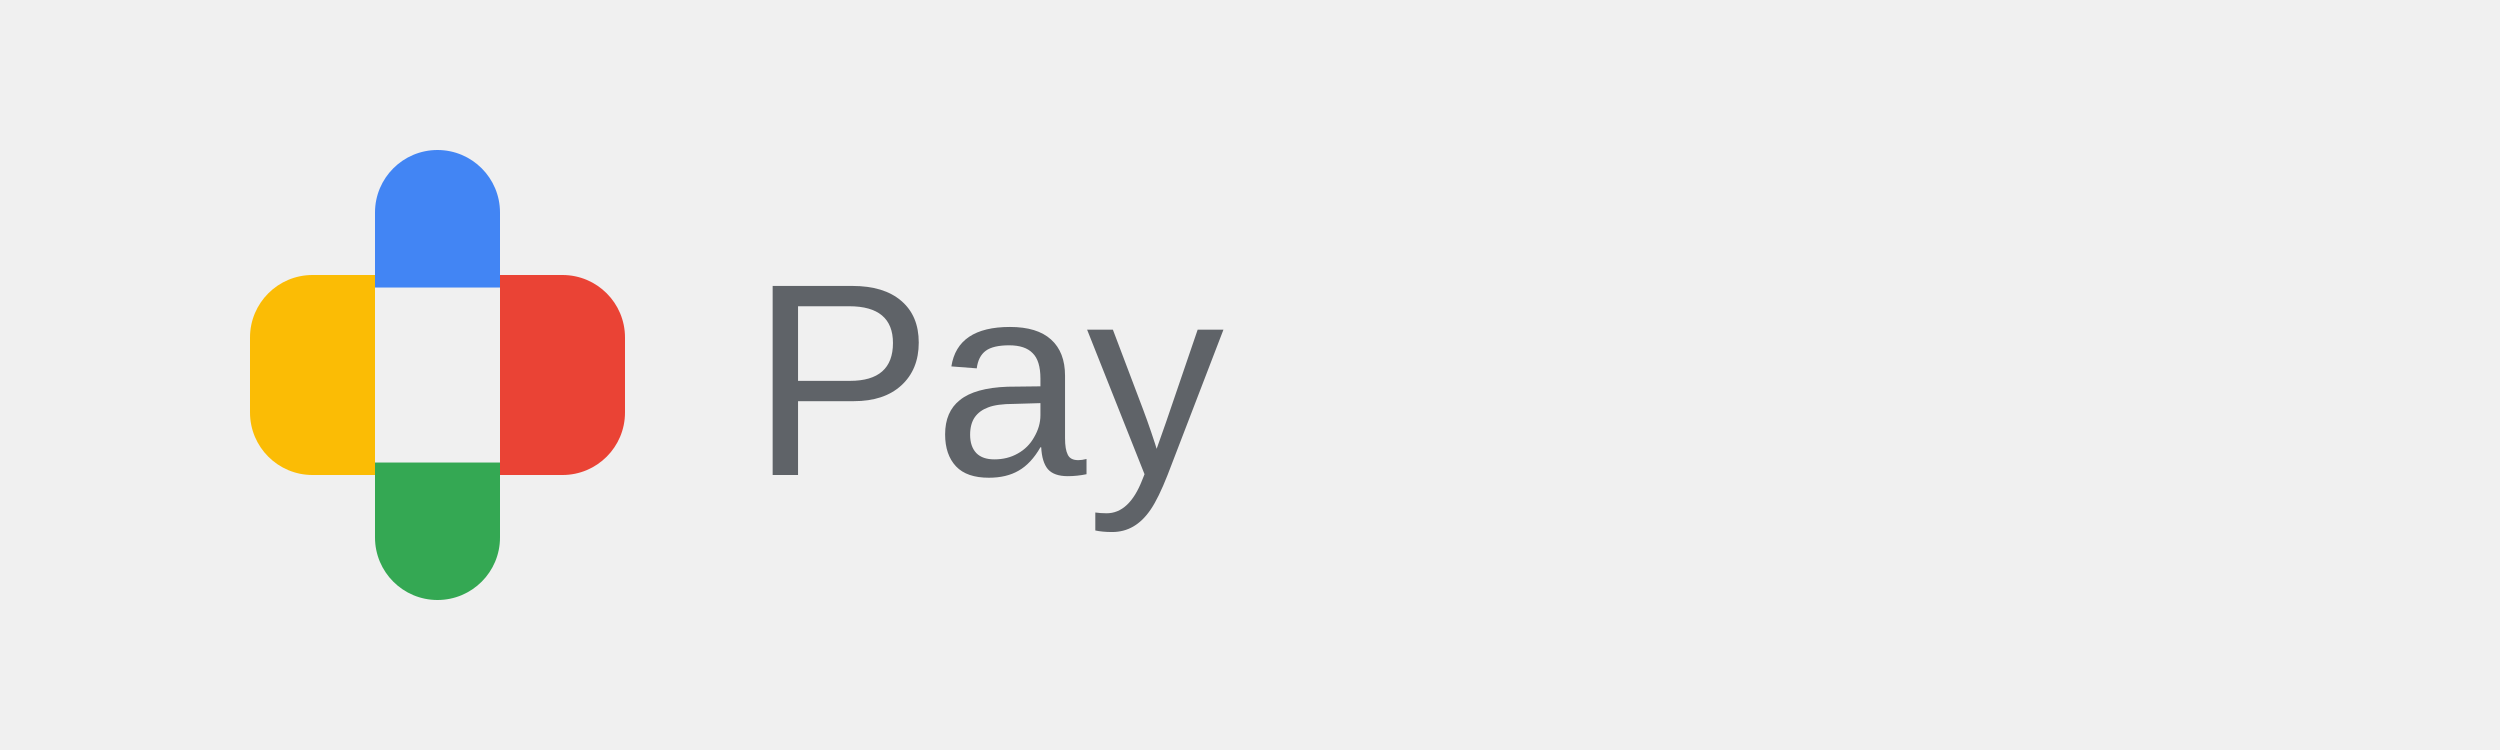
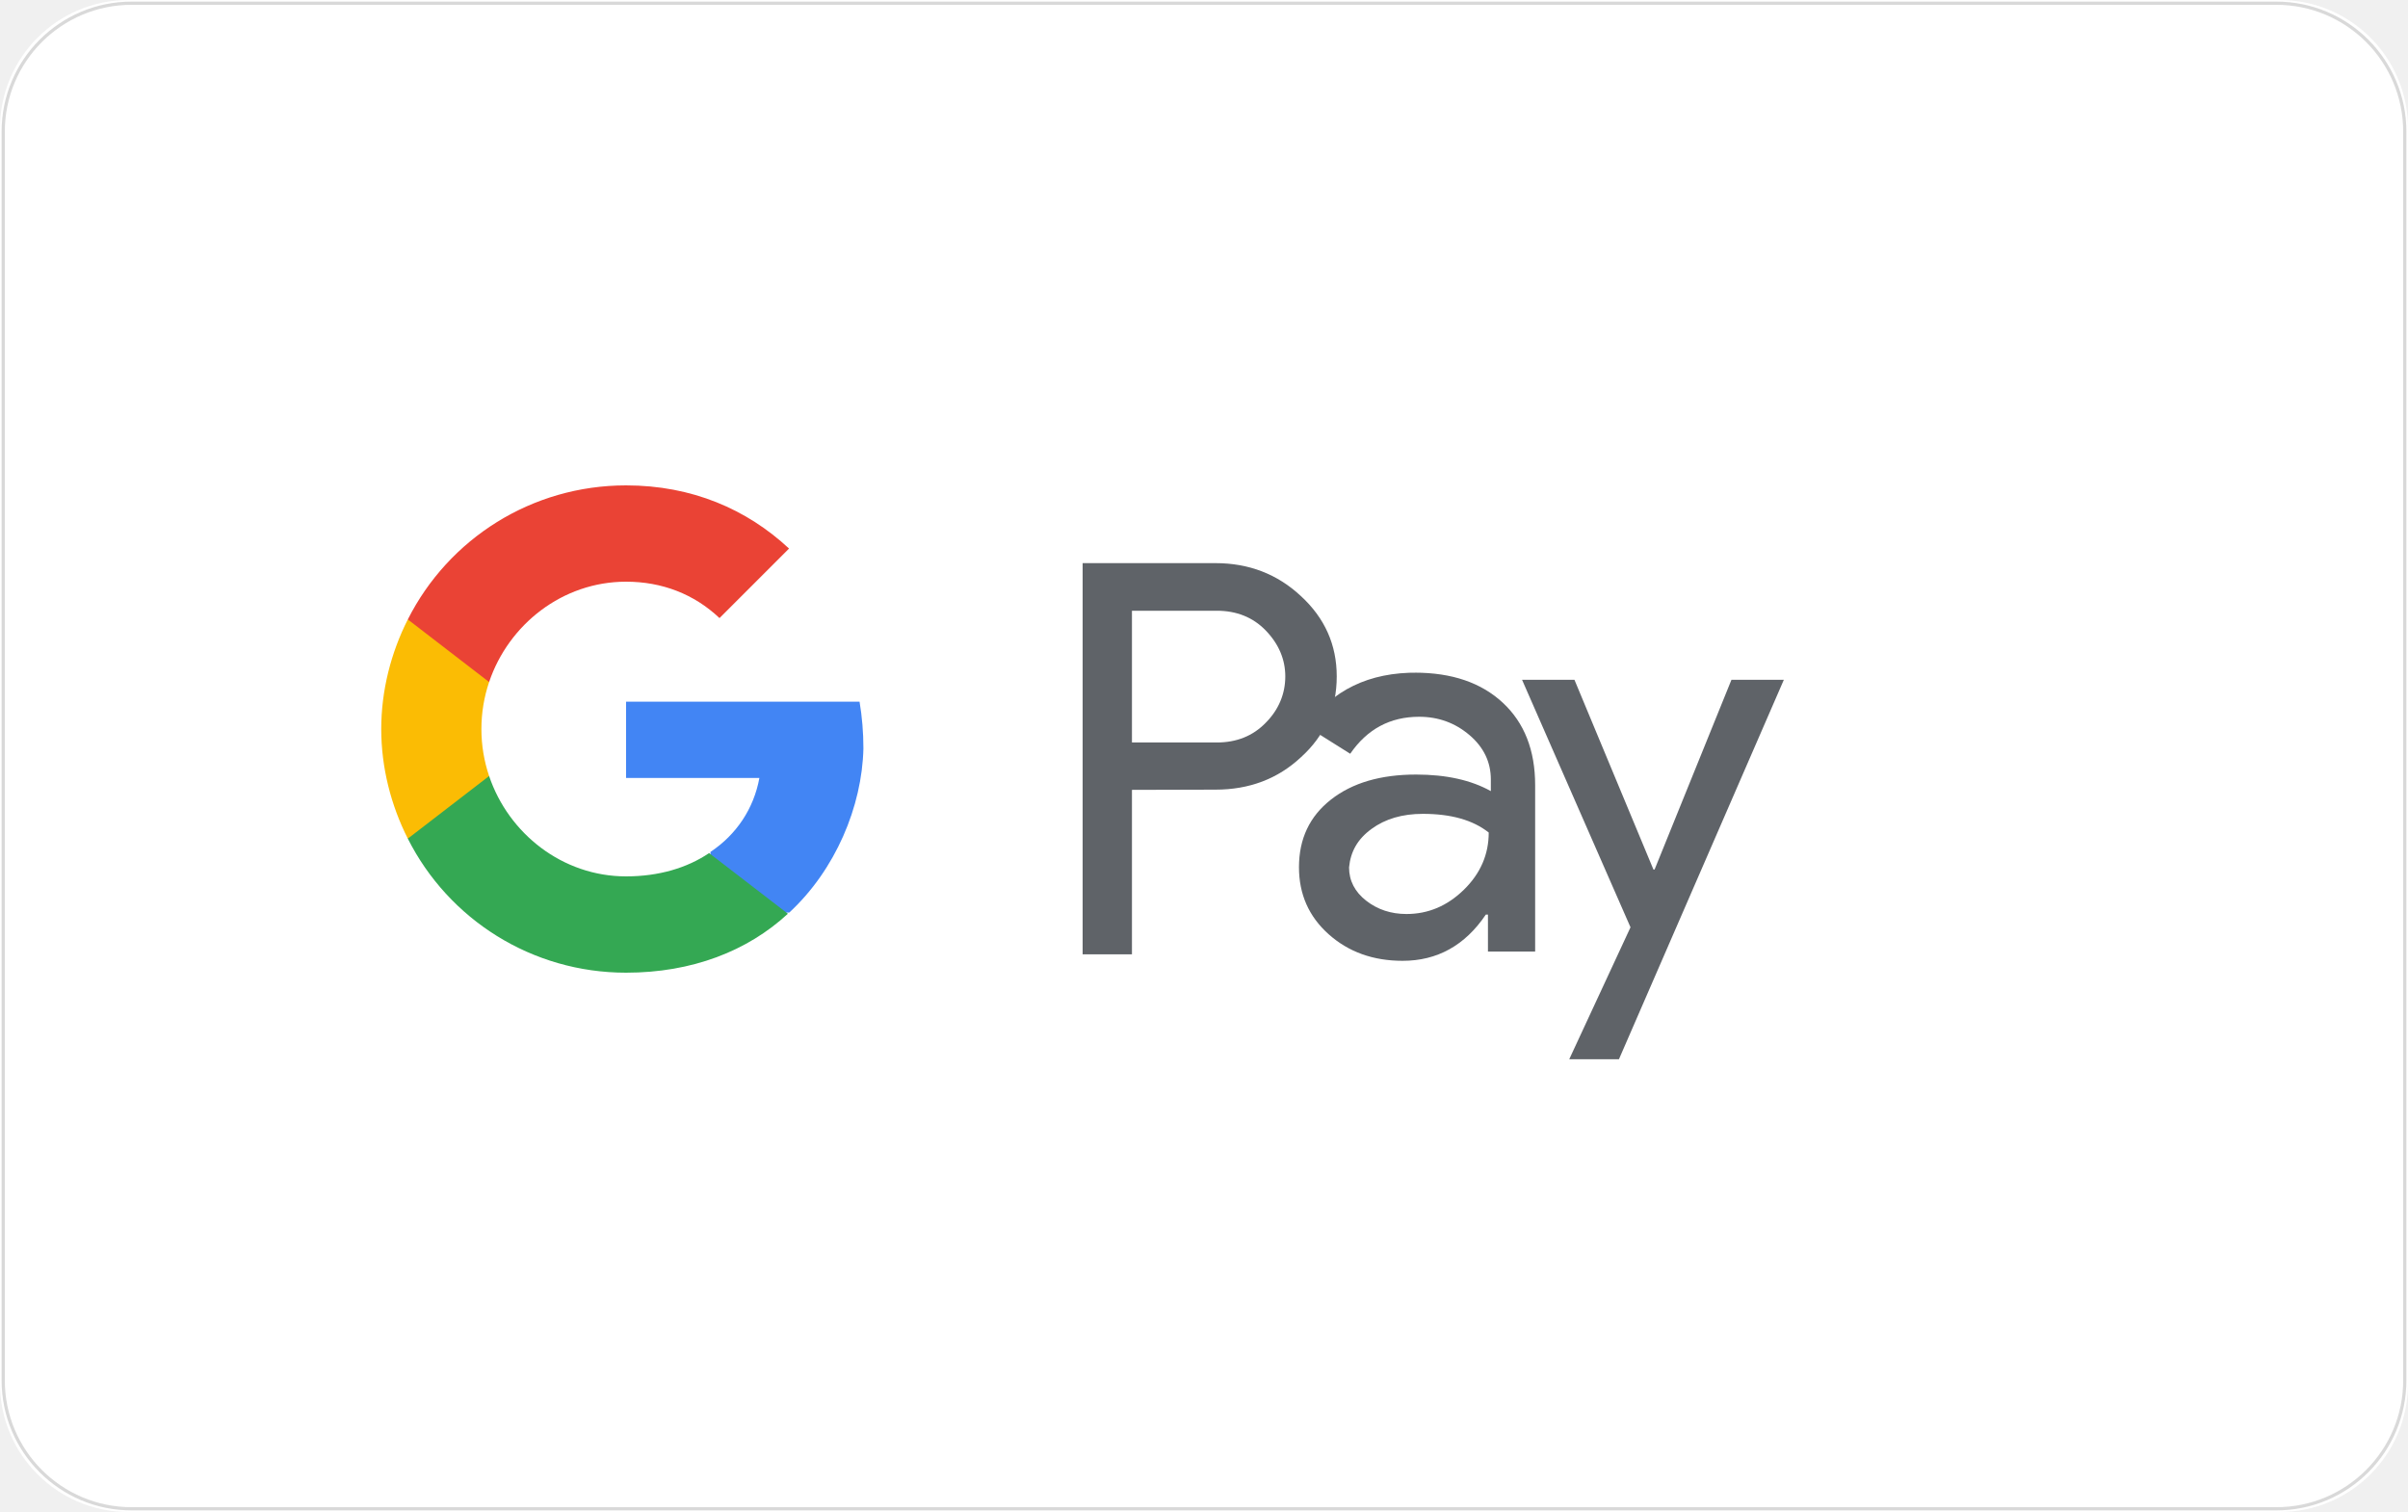
- <svg xmlns="http://www.w3.org/2000/svg" viewBox="0 0 100 30" fill="none">
-   <path d="M15 8.5C15 7.12 16.12 6 17.5 6C18.88 6 20 7.12 20 8.5V11.5H15V8.5Z" fill="#4285F4" />
-   <path d="M15 18.5V21.5C15 22.88 16.12 24 17.5 24C18.88 24 20 22.88 20 21.5V18.5H15Z" fill="#34A853" />
-   <path d="M10 13.5C10 12.12 11.12 11 12.5 11H15V19H12.5C11.12 19 10 17.88 10 16.5V13.5Z" fill="#FBBC05" />
-   <path d="M20 11H22.5C23.88 11 25 12.12 25 13.5V16.5C25 17.88 23.88 19 22.5 19H20V11Z" fill="#EA4335" />
-   <text x="30" y="19" font-family="Arial, sans-serif" font-size="11" font-weight="500" fill="#5F6368">Pay</text>
+ <svg xmlns="http://www.w3.org/2000/svg" viewBox="0 0 750 471">
+   <g fill="none" fill-rule="evenodd">
+     <rect fill="#fff" width="750" height="471" rx="40" />
+     <rect stroke="#D9D9D9" x="1" y="1" width="748" height="469" rx="40" />
+     <path fill="#5F6368" d="M352.56 246.05V297.28H337.2V175.42H378.6c10.38 0 19.26 3.42 26.58 10.26 7.44 6.84 11.16 15.18 11.16 25.02 0 10.08-3.72 18.48-11.16 25.2-7.2 6.72-16.08 10.08-26.58 10.08l-26.04.07zm0-55.8v41.04H379.02c6.12 0 11.22-2.04 15.18-6.12 4.08-4.08 6.12-9.06 6.12-14.46 0-5.28-2.04-10.14-6.12-14.34-3.96-4.08-9.06-6.12-15.18-6.12H352.56z" />
+     <path fill="#5F6368" d="M440.64 209.54c11.58 0 20.7 3.12 27.42 9.36 6.72 6.24 10.08 14.82 10.08 25.68v51.84h-14.7V284.9h-.66c-6.48 9.6-15.12 14.4-25.92 14.4-9.18 0-16.86-2.76-23.04-8.28-6.18-5.52-9.24-12.48-9.24-20.88 0-8.82 3.3-15.84 9.96-21.06 6.66-5.22 15.48-7.8 26.52-7.8 9.42 0 17.16 1.74 23.28 5.16v-3.6c0-5.46-2.22-10.08-6.66-13.86-4.44-3.78-9.66-5.7-15.66-5.7-9.06 0-16.2 3.84-21.48 11.52l-13.56-8.52c7.86-11.28 19.44-16.92 34.66-16.74zm-20.46 60.66c0 4.14 1.8 7.62 5.34 10.38 3.54 2.76 7.74 4.14 12.54 4.14 6.78 0 12.72-2.52 17.88-7.56 5.16-5.04 7.74-10.98 7.74-17.82-4.92-3.9-11.76-5.82-20.52-5.82-6.36 0-11.7 1.56-15.96 4.68-4.38 3.18-6.54 7.08-7.02 12z" />
+     <path fill="#5F6368" d="M555.6 211.76l-51.36 118.2h-15.48l19.08-41.1-33.78-77.1h16.32l24.6 59.1h.36l23.94-59.1H555.6z" />
+     <path fill="#4285F4" d="M268.92 233.16c0-5.04-.42-9.9-1.2-14.58H195V242.34h41.52c-1.74 9.54-7.14 17.64-15.24 23.04v18.9h24.54c14.4-13.32 22.68-33.06 23.1-51.12z" />
+     <path fill="#34A853" d="M195 303c20.52 0 37.8-6.72 50.4-18.36l-24.54-18.9c-6.84 4.62-15.66 7.26-25.86 7.26-19.8 0-36.6-13.32-42.66-31.26h-25.32v19.5c12.72 25.2 38.64 41.76 67.98 41.76z" />
+     <path fill="#FBBC04" d="M152.34 241.74c-1.56-4.62-2.4-9.54-2.4-14.64 0-5.1.84-10.02 2.4-14.64v-19.5h-25.32c-5.28 10.44-8.28 22.2-8.28 34.14 0 11.94 3 23.7 8.28 34.14l25.32-19.5z" />
+     <path fill="#EA4335" d="M195 181.2c11.16 0 21.18 3.84 29.1 11.34l21.66-21.66c-13.14-12.24-30.24-19.68-50.76-19.68-29.34 0-55.26 16.56-67.98 41.76l25.32 19.5c6.06-17.94 22.86-31.26 42.66-31.26z" />
+   </g>
</svg>
